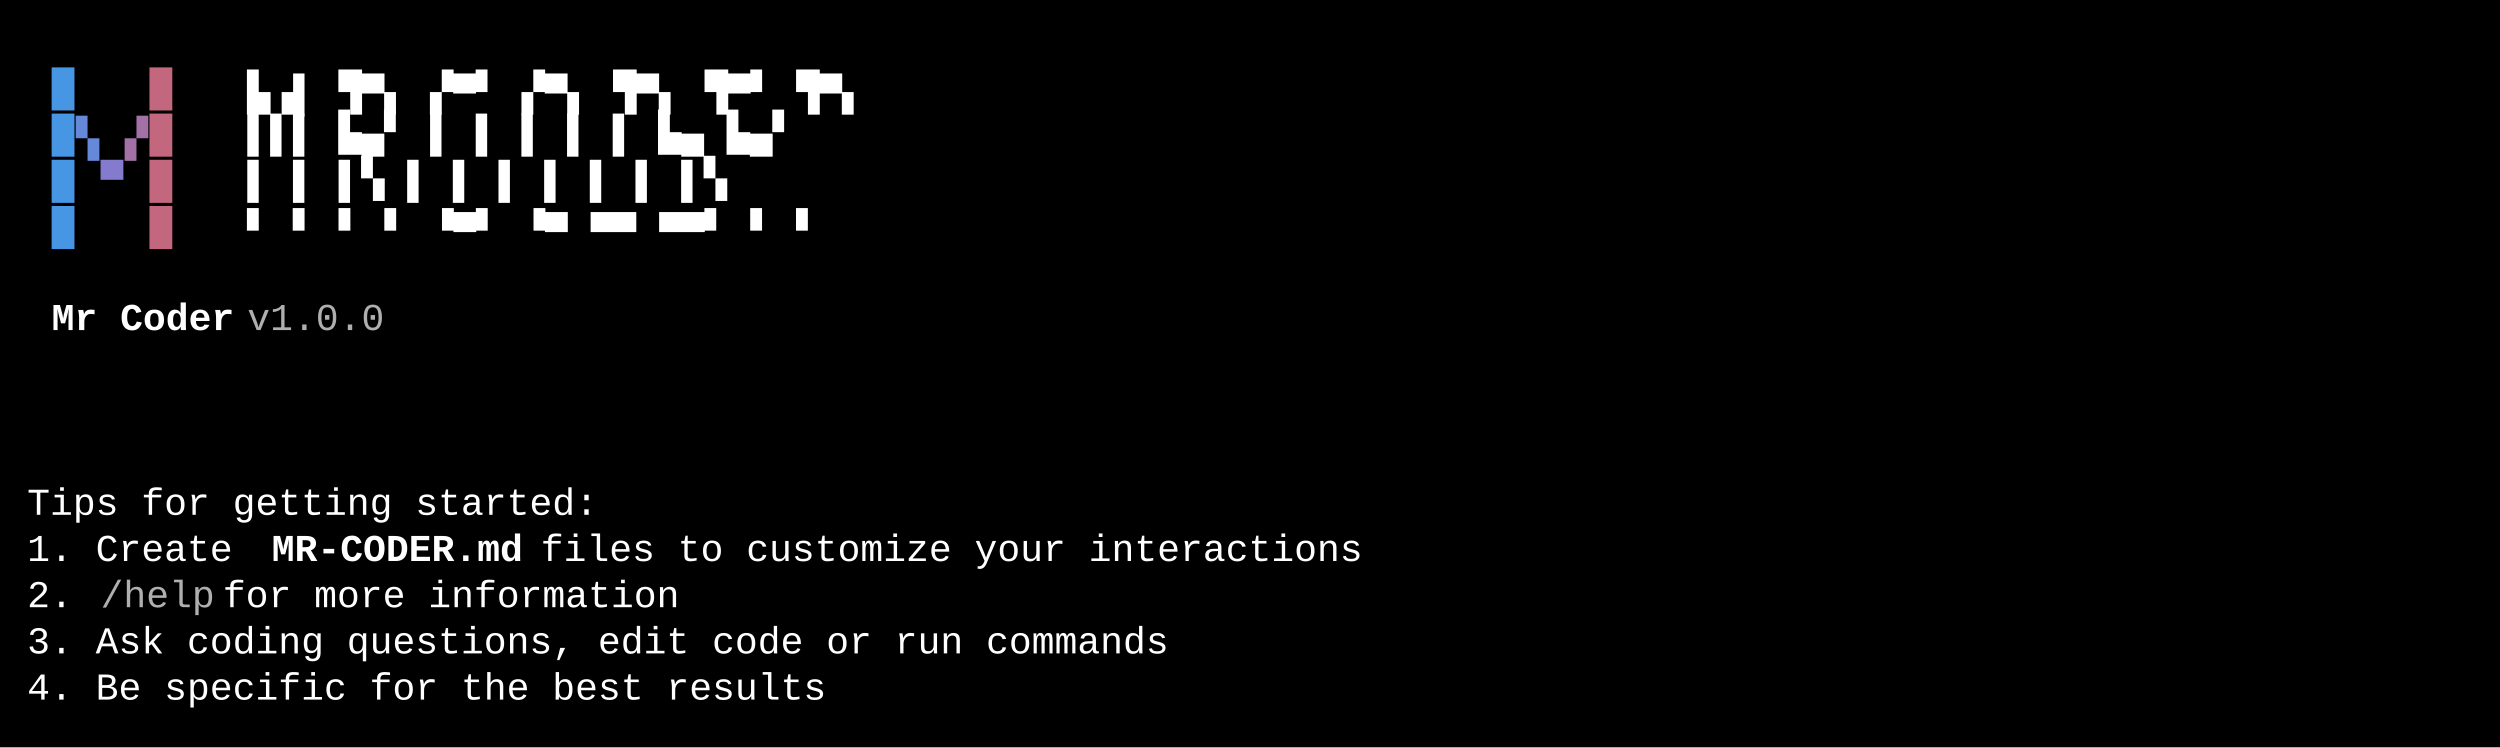
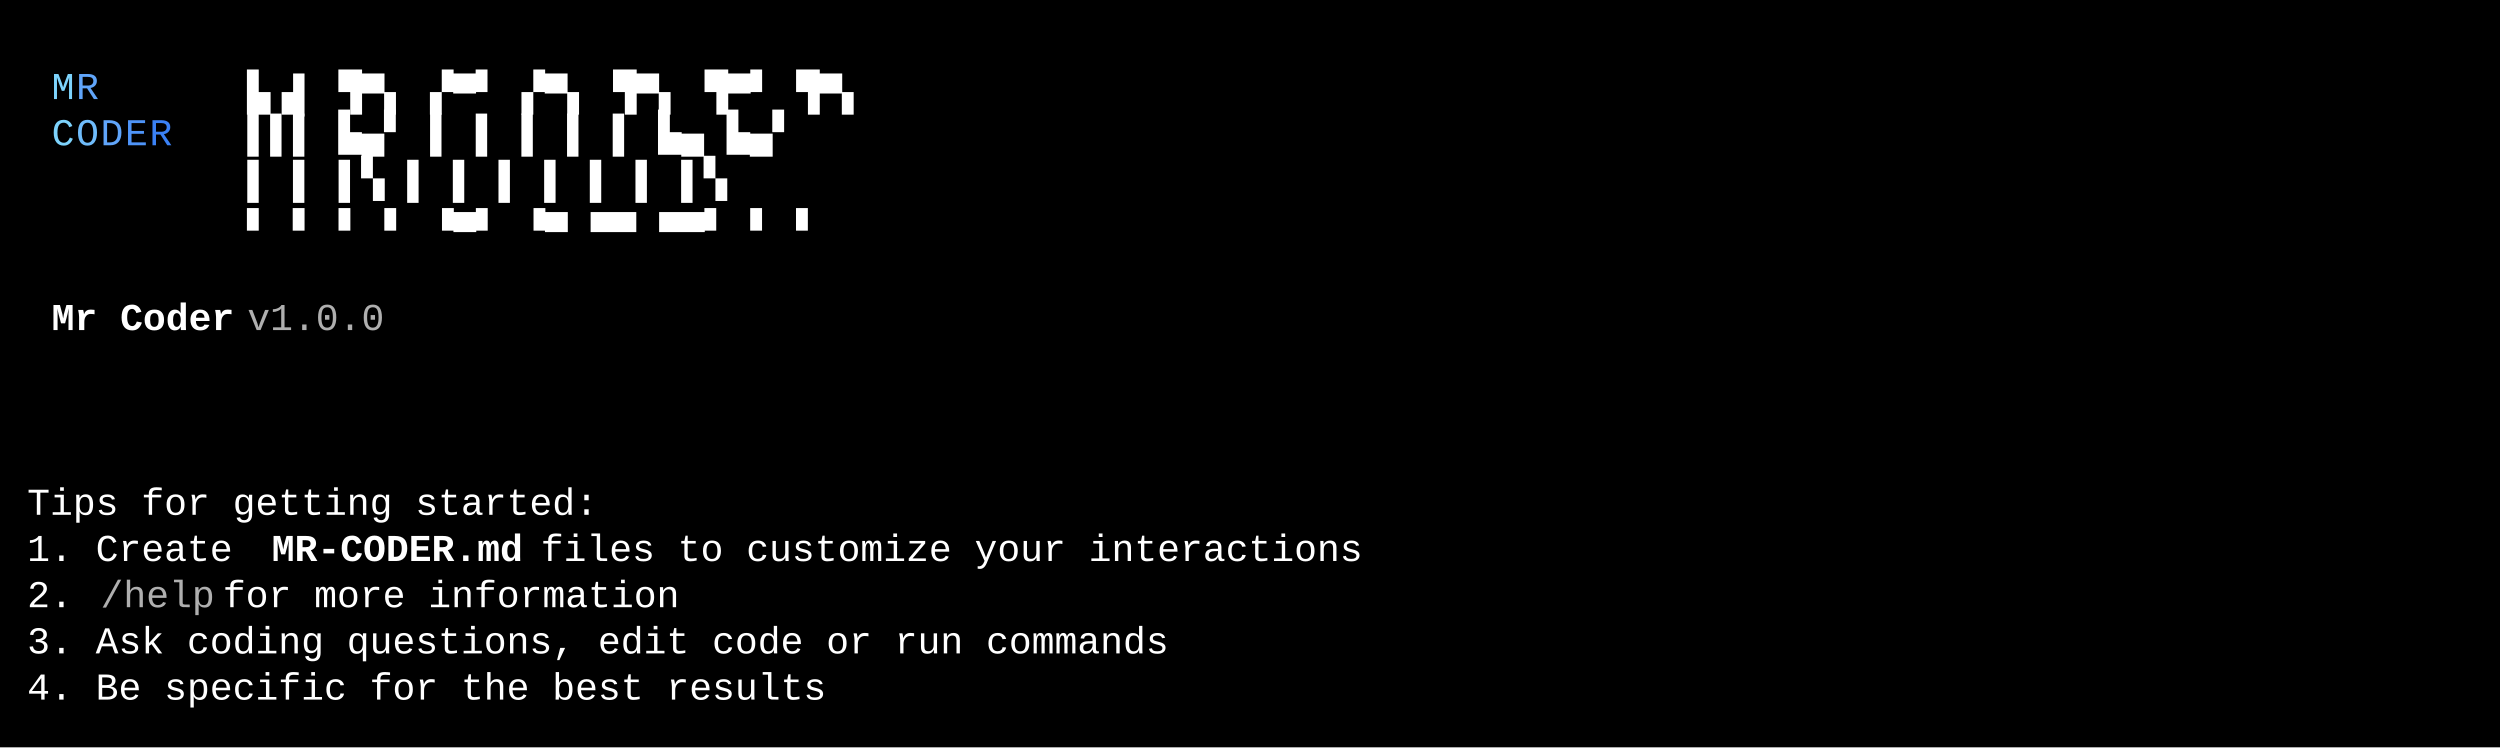
<svg xmlns="http://www.w3.org/2000/svg" width="920" height="275" viewBox="0 0 920 275">
  <style>
    text { font-family: Consolas, "Courier New", monospace; font-size: 14px; dominant-baseline: text-before-edge; white-space: pre; }
  </style>
  <rect width="920" height="275" fill="#000000" />
  <g transform="translate(10, 10)">
-     <text x="9" y="19" fill="#4796e4" textLength="9" lengthAdjust="spacingAndGlyphs">█</text>
-     <text x="45" y="19" fill="#c3677f" textLength="9" lengthAdjust="spacingAndGlyphs">█</text>
+     <text x="9" y="19" fill="#7dd3fc" textLength="9" lengthAdjust="spacingAndGlyphs">M</text>
+     <text x="18" y="19" fill="#60a5fa" textLength="9" lengthAdjust="spacingAndGlyphs">R</text>
    <text x="81" y="19" fill="#ffffff" textLength="279" lengthAdjust="spacingAndGlyphs">▙▗▌ ▜▀▖     ▞▀▘ ▞▀▖ ▜▀▖ ▜▀▘ ▜▀▖</text>
-     <text x="9" y="36" fill="#4796e4" textLength="9" lengthAdjust="spacingAndGlyphs">█</text>
-     <text x="18" y="36" fill="#6688d9" textLength="9" lengthAdjust="spacingAndGlyphs">▚</text>
-     <text x="36" y="36" fill="#a471a7" textLength="9" lengthAdjust="spacingAndGlyphs">▞</text>
-     <text x="45" y="36" fill="#c3677f" textLength="9" lengthAdjust="spacingAndGlyphs">█</text>
+     <text x="9" y="36" fill="#7dd3fc" textLength="9" lengthAdjust="spacingAndGlyphs">C</text>
+     <text x="18" y="36" fill="#6fbcfb" textLength="9" lengthAdjust="spacingAndGlyphs">O</text>
+     <text x="27" y="36" fill="#60a5fa" textLength="9" lengthAdjust="spacingAndGlyphs">D</text>
+     <text x="36" y="36" fill="#4e94f8" textLength="9" lengthAdjust="spacingAndGlyphs">E</text>
+     <text x="45" y="36" fill="#3b82f6" textLength="9" lengthAdjust="spacingAndGlyphs">R</text>
    <text x="81" y="36" fill="#ffffff" textLength="279" lengthAdjust="spacingAndGlyphs">▌▌▌ ▙▄▘     ▌   ▌ ▌ ▌ ▌ ▙▄  ▙▄▘</text>
-     <text x="9" y="53" fill="#4796e4" textLength="9" lengthAdjust="spacingAndGlyphs">█</text>
-     <text x="27" y="53" fill="#847ace" textLength="9" lengthAdjust="spacingAndGlyphs">▀</text>
-     <text x="45" y="53" fill="#c3677f" textLength="9" lengthAdjust="spacingAndGlyphs">█</text>
    <text x="81" y="53" fill="#ffffff" textLength="270" lengthAdjust="spacingAndGlyphs">▌ ▌ ▌▚      ▌   ▌ ▌ ▌ ▌ ▌   ▌▚</text>
-     <text x="9" y="70" fill="#4796e4" textLength="9" lengthAdjust="spacingAndGlyphs">█</text>
-     <text x="45" y="70" fill="#c3677f" textLength="9" lengthAdjust="spacingAndGlyphs">█</text>
    <text x="81" y="70" fill="#ffffff" textLength="279" lengthAdjust="spacingAndGlyphs">▘ ▘ ▘ ▘     ▝▀▘ ▝▀  ▀▀  ▀▀▘ ▘ ▘</text>
    <text x="9" y="104" fill="#ffffff" textLength="72" lengthAdjust="spacingAndGlyphs" font-weight="bold">Mr Coder</text>
    <text x="81" y="104" fill="#afafaf" textLength="63" lengthAdjust="spacingAndGlyphs"> v1.0.0</text>
    <text x="0" y="172" fill="#ffffff" textLength="225" lengthAdjust="spacingAndGlyphs">Tips for getting started:</text>
    <text x="0" y="189" fill="#ffffff" textLength="90" lengthAdjust="spacingAndGlyphs">1. Create </text>
    <text x="90" y="189" fill="#ffffff" textLength="99" lengthAdjust="spacingAndGlyphs" font-weight="bold">MR-CODER.md</text>
    <text x="189" y="189" fill="#ffffff" textLength="333" lengthAdjust="spacingAndGlyphs"> files to customize your interactions</text>
    <text x="0" y="206" fill="#ffffff" textLength="27" lengthAdjust="spacingAndGlyphs">2. </text>
    <text x="27" y="206" fill="#afafaf" textLength="45" lengthAdjust="spacingAndGlyphs">/help</text>
    <text x="72" y="206" fill="#ffffff" textLength="189" lengthAdjust="spacingAndGlyphs"> for more information</text>
    <text x="0" y="223" fill="#ffffff" textLength="450" lengthAdjust="spacingAndGlyphs">3. Ask coding questions, edit code or run commands</text>
    <text x="0" y="240" fill="#ffffff" textLength="315" lengthAdjust="spacingAndGlyphs">4. Be specific for the best results</text>
  </g>
</svg>
